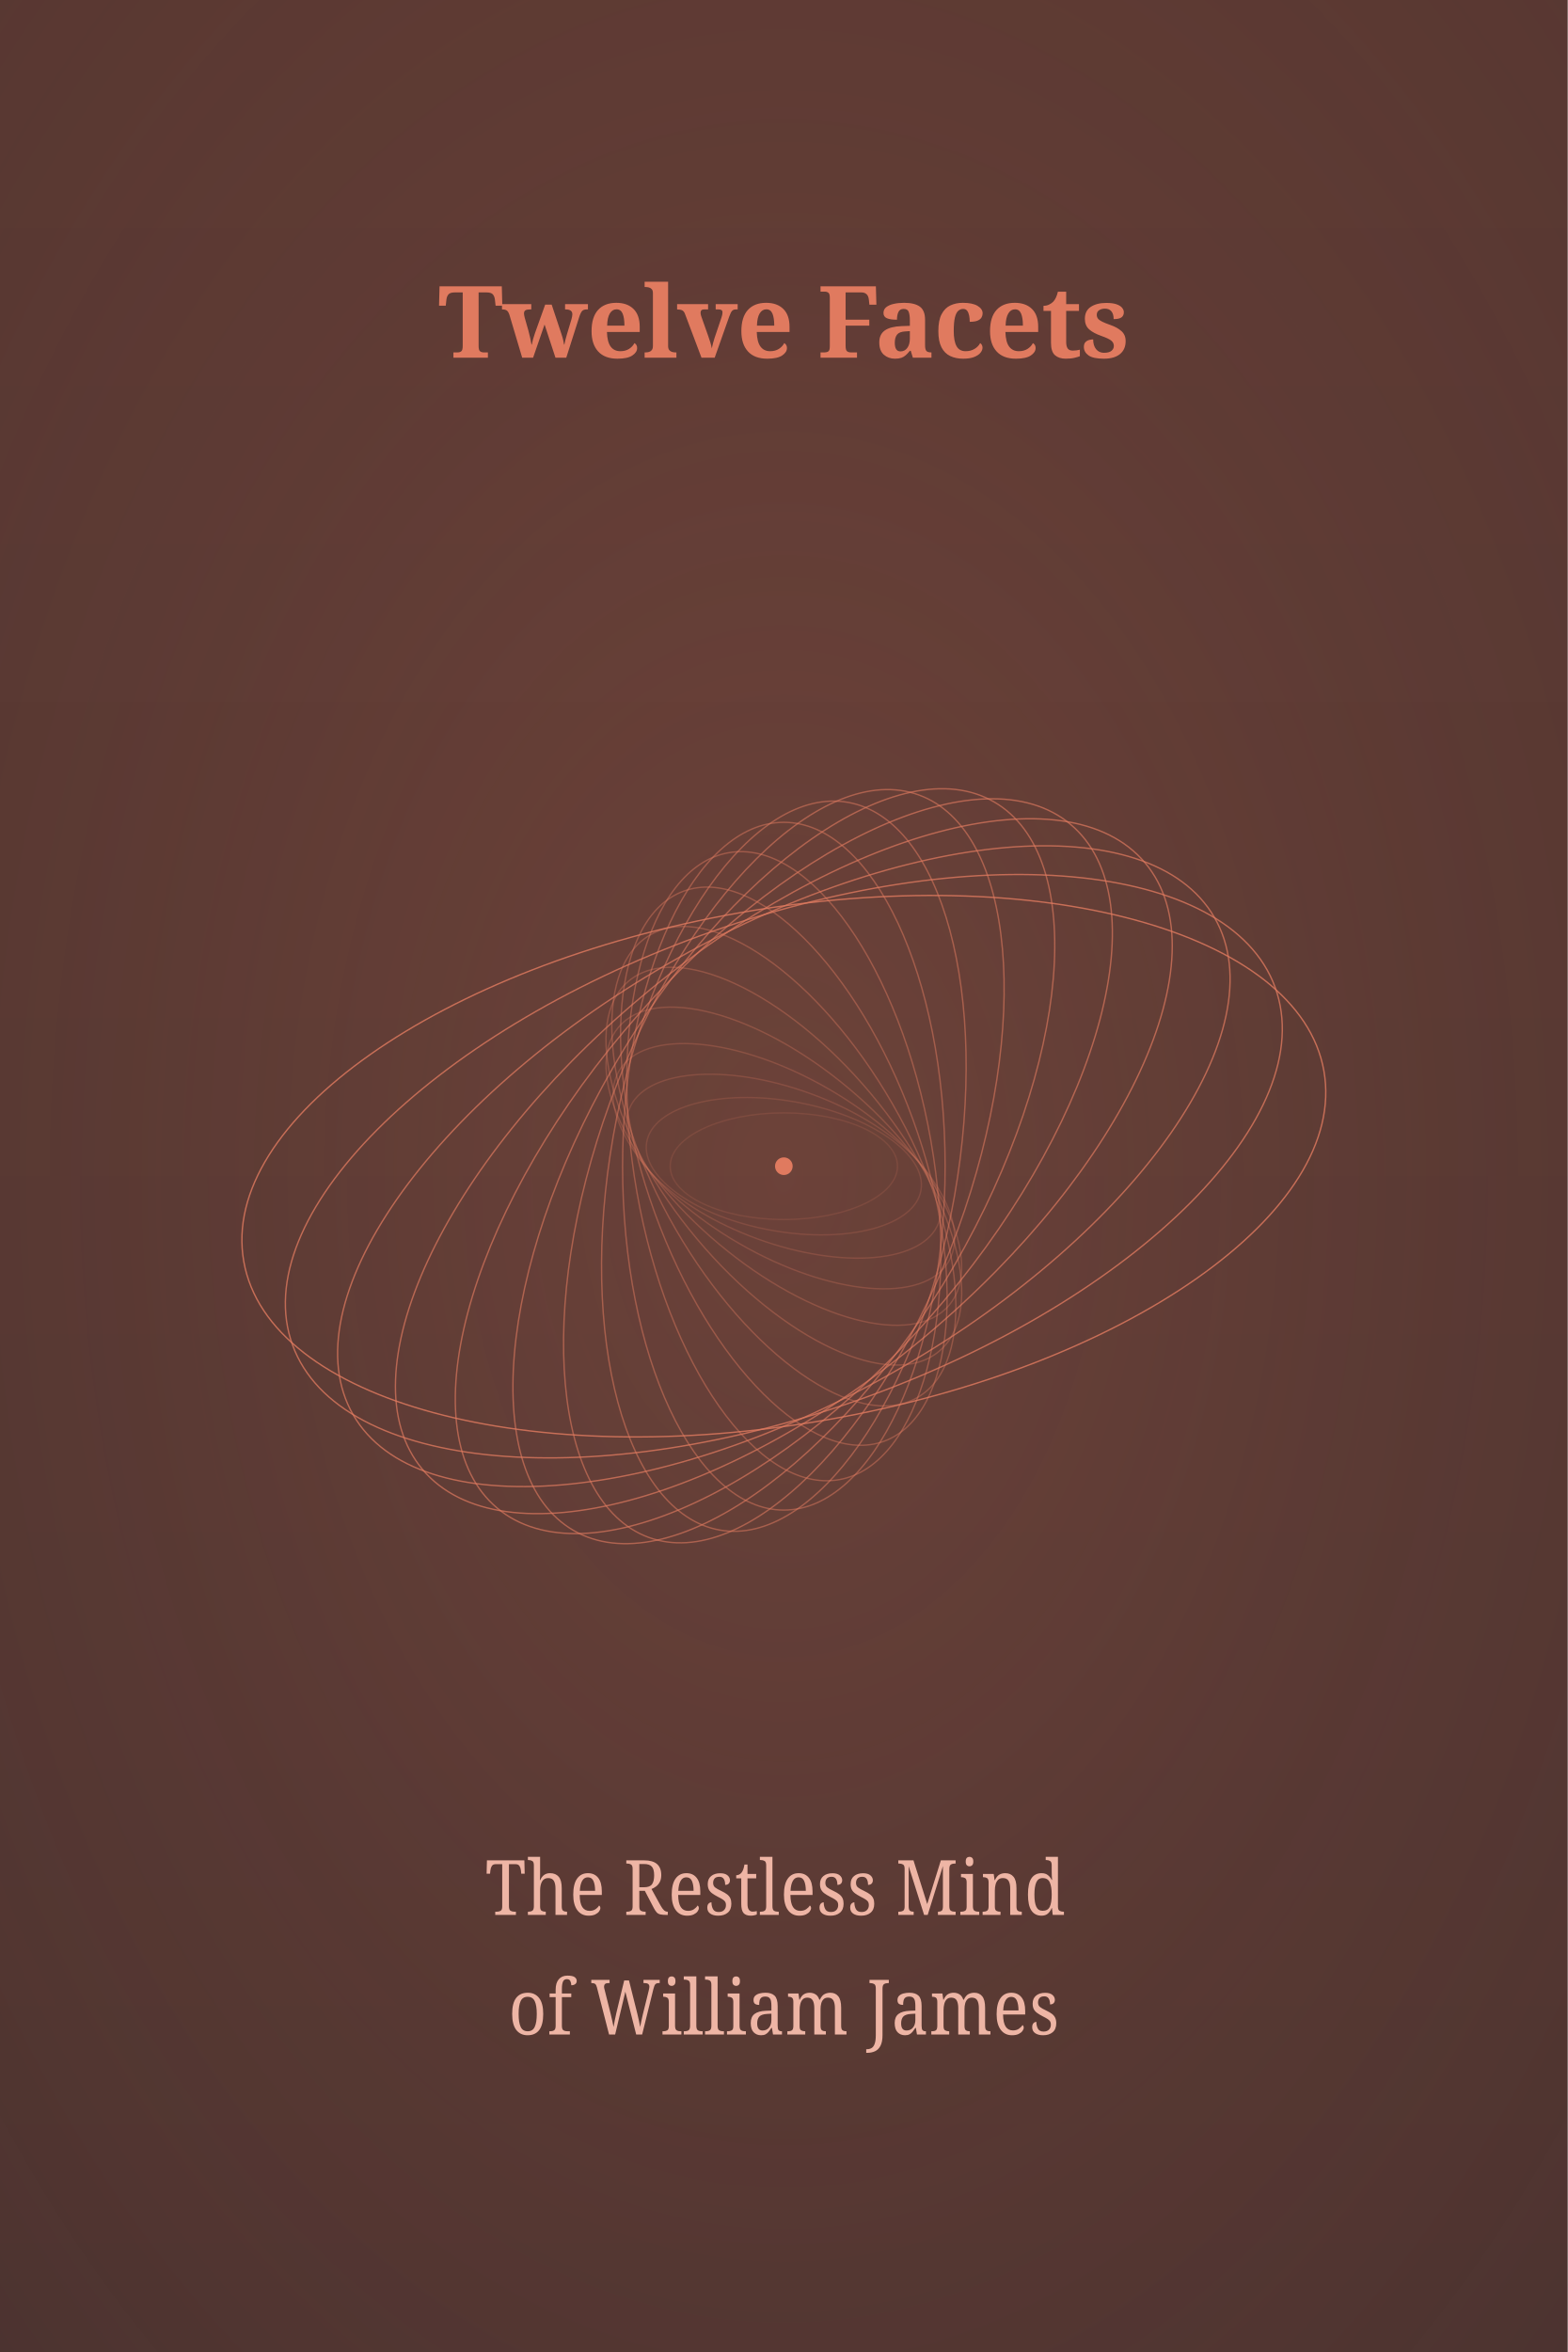
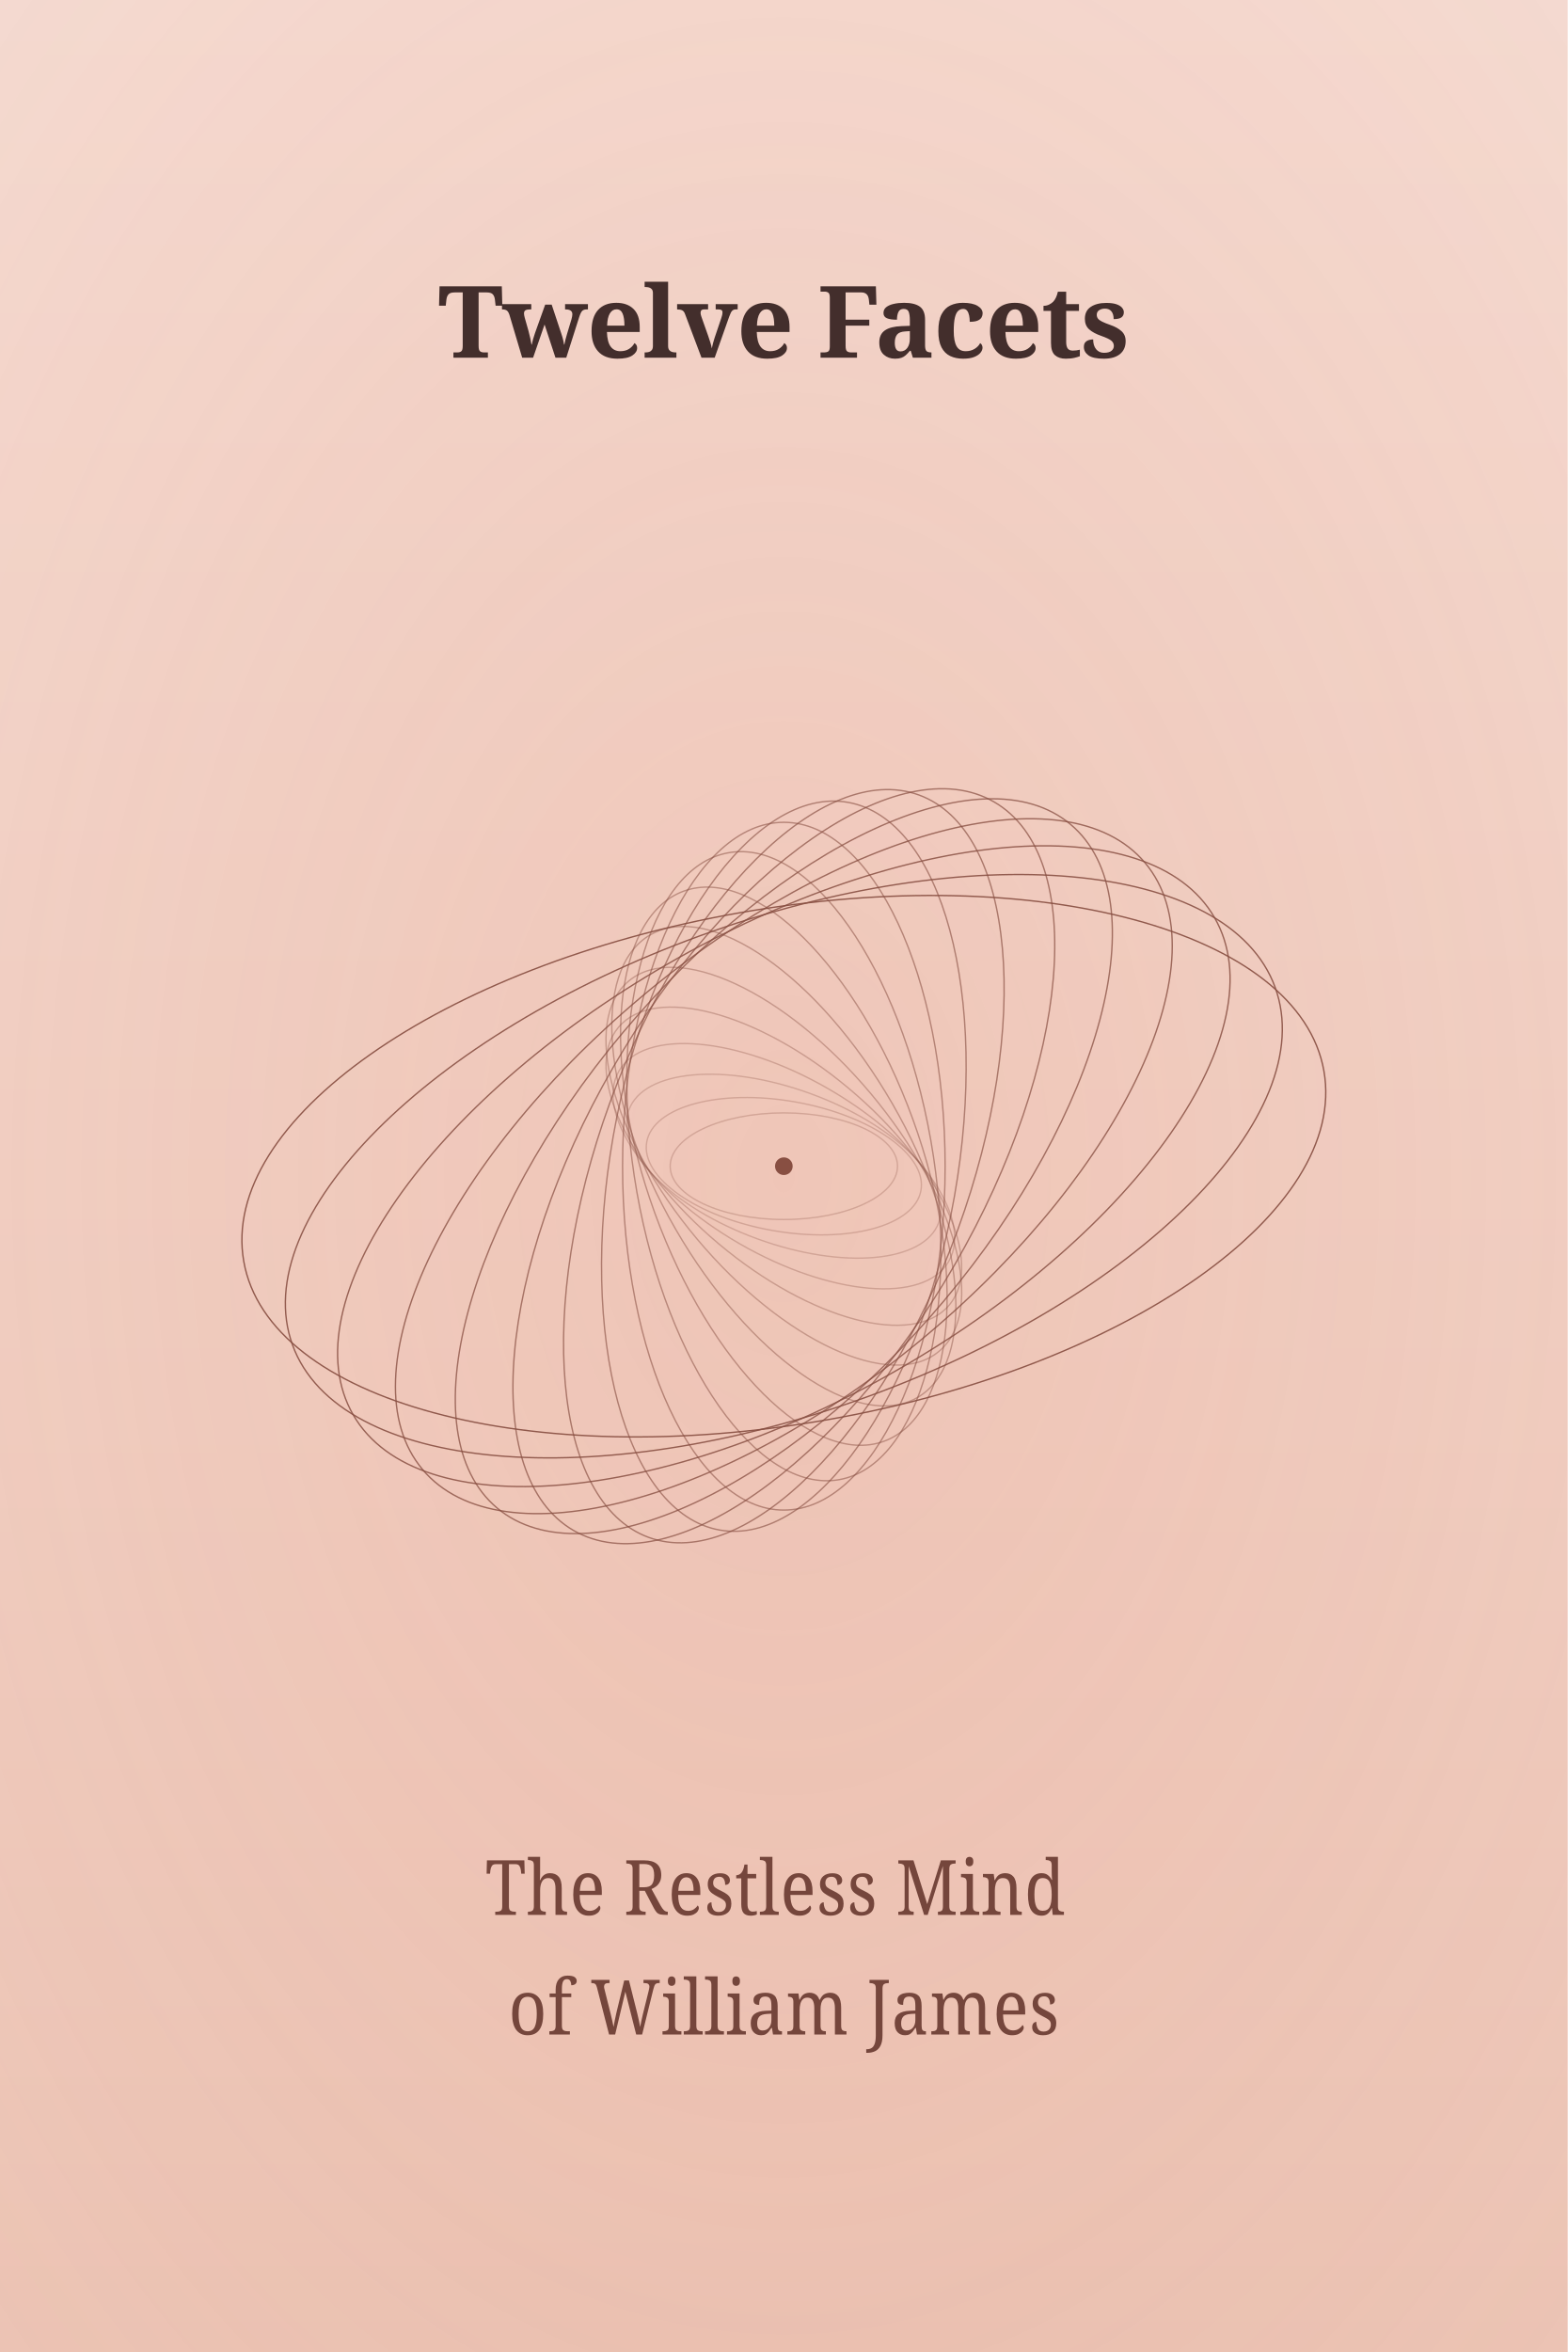
<svg xmlns="http://www.w3.org/2000/svg" viewBox="0 0 1600 2400" width="100%" height="100%">
  <defs>
    <linearGradient id="bg-flights-and-perches" x1="0%" y1="0%" x2="0%" y2="100%">
-       <stop offset="0%" stop-color="#4b312d" />
-       <stop offset="60%" stop-color="#422e2c" />
-       <stop offset="100%" stop-color="#3e2c2b" />
+       <stop offset="0%" stop-color="#f5ddd4" />
+       <stop offset="60%" stop-color="#f1d2c6" />
+       <stop offset="100%" stop-color="#ecc6b7" />
    </linearGradient>
    <radialGradient id="halo-flights-and-perches" cx="50%" cy="50%" r="75%">
-       <stop offset="0%" stop-color="#e07a5f" stop-opacity="0.26" />
-       <stop offset="55%" stop-color="#e07a5f" stop-opacity="0.15" />
-       <stop offset="100%" stop-color="#e07a5f" stop-opacity="0.08" />
+       <stop offset="0%" stop-color="#e07a5f" stop-opacity="0.16" />
+       <stop offset="55%" stop-color="#e07a5f" stop-opacity="0.09" />
+       <stop offset="100%" stop-color="#e07a5f" stop-opacity="0.03" />
    </radialGradient>
  </defs>
  <rect width="1600" height="2400" fill="url(#bg-flights-and-perches)" />
  <rect width="1600" height="2400" fill="url(#halo-flights-and-perches)" />
  <g text-anchor="middle">
-     <text x="800" y="365" font-family="'Literata', Georgia, serif" font-size="102" font-weight="700" letter-spacing="-0.01em" fill="#e07a5f">Twelve Facets</text>
+     <text x="800" y="365" font-family="'Literata', Georgia, serif" font-size="102" font-weight="700" letter-spacing="-0.01em" fill="#432e2c">Twelve Facets</text>
  </g>
  <g class="emblem-harmonic" transform="translate(0, -210)">
-     <ellipse cx="800" cy="1400" rx="116.0" ry="54.4" transform="rotate(0 800 1400)" stroke="#e07a5f" stroke-width="1.4" fill="none" opacity="0.16" />
-     <ellipse cx="800" cy="1400" rx="142.1" ry="66.6" transform="rotate(10 800 1400)" stroke="#e07a5f" stroke-width="1.4" fill="none" opacity="0.20" />
-     <ellipse cx="800" cy="1400" rx="168.2" ry="78.9" transform="rotate(20 800 1400)" stroke="#e07a5f" stroke-width="1.4" fill="none" opacity="0.24" />
-     <ellipse cx="800" cy="1400" rx="194.3" ry="91.1" transform="rotate(30 800 1400)" stroke="#e07a5f" stroke-width="1.4" fill="none" opacity="0.27" />
-     <ellipse cx="800" cy="1400" rx="220.4" ry="103.4" transform="rotate(40 800 1400)" stroke="#e07a5f" stroke-width="1.4" fill="none" opacity="0.31" />
-     <ellipse cx="800" cy="1400" rx="246.5" ry="115.6" transform="rotate(50 800 1400)" stroke="#e07a5f" stroke-width="1.4" fill="none" opacity="0.35" />
-     <ellipse cx="800" cy="1400" rx="272.6" ry="127.8" transform="rotate(60 800 1400)" stroke="#e07a5f" stroke-width="1.4" fill="none" opacity="0.39" />
-     <ellipse cx="800" cy="1400" rx="298.7" ry="140.1" transform="rotate(70 800 1400)" stroke="#e07a5f" stroke-width="1.4" fill="none" opacity="0.43" />
-     <ellipse cx="800" cy="1400" rx="324.8" ry="152.3" transform="rotate(80 800 1400)" stroke="#e07a5f" stroke-width="1.4" fill="none" opacity="0.46" />
-     <ellipse cx="800" cy="1400" rx="350.9" ry="164.6" transform="rotate(90 800 1400)" stroke="#e07a5f" stroke-width="1.4" fill="none" opacity="0.50" />
-     <ellipse cx="800" cy="1400" rx="377.0" ry="176.8" transform="rotate(100 800 1400)" stroke="#e07a5f" stroke-width="1.4" fill="none" opacity="0.54" />
-     <ellipse cx="800" cy="1400" rx="403.1" ry="189.0" transform="rotate(110 800 1400)" stroke="#e07a5f" stroke-width="1.4" fill="none" opacity="0.58" />
-     <ellipse cx="800" cy="1400" rx="429.2" ry="201.3" transform="rotate(120 800 1400)" stroke="#e07a5f" stroke-width="1.4" fill="none" opacity="0.62" />
-     <ellipse cx="800" cy="1400" rx="455.3" ry="213.5" transform="rotate(130 800 1400)" stroke="#e07a5f" stroke-width="1.4" fill="none" opacity="0.65" />
-     <ellipse cx="800" cy="1400" rx="481.4" ry="225.8" transform="rotate(140 800 1400)" stroke="#e07a5f" stroke-width="1.4" fill="none" opacity="0.69" />
-     <ellipse cx="800" cy="1400" rx="507.5" ry="238.0" transform="rotate(150 800 1400)" stroke="#e07a5f" stroke-width="1.4" fill="none" opacity="0.73" />
-     <ellipse cx="800" cy="1400" rx="533.6" ry="250.2" transform="rotate(160 800 1400)" stroke="#e07a5f" stroke-width="1.4" fill="none" opacity="0.77" />
-     <ellipse cx="800" cy="1400" rx="559.7" ry="262.5" transform="rotate(170 800 1400)" stroke="#e07a5f" stroke-width="1.4" fill="none" opacity="0.81" />
-     <circle cx="800" cy="1400" r="9" fill="#e07a5f" />
+     <ellipse cx="800" cy="1400" rx="116.0" ry="54.4" transform="rotate(0 800 1400)" stroke="#884f42" stroke-width="1.4" fill="none" opacity="0.28" />
+     <ellipse cx="800" cy="1400" rx="142.1" ry="66.6" transform="rotate(10 800 1400)" stroke="#884f42" stroke-width="1.4" fill="none" opacity="0.28" />
+     <ellipse cx="800" cy="1400" rx="168.2" ry="78.9" transform="rotate(20 800 1400)" stroke="#884f42" stroke-width="1.4" fill="none" opacity="0.28" />
+     <ellipse cx="800" cy="1400" rx="194.3" ry="91.1" transform="rotate(30 800 1400)" stroke="#884f42" stroke-width="1.4" fill="none" opacity="0.31" />
+     <ellipse cx="800" cy="1400" rx="220.4" ry="103.4" transform="rotate(40 800 1400)" stroke="#884f42" stroke-width="1.4" fill="none" opacity="0.36" />
+     <ellipse cx="800" cy="1400" rx="246.5" ry="115.6" transform="rotate(50 800 1400)" stroke="#884f42" stroke-width="1.4" fill="none" opacity="0.40" />
+     <ellipse cx="800" cy="1400" rx="272.6" ry="127.8" transform="rotate(60 800 1400)" stroke="#884f42" stroke-width="1.4" fill="none" opacity="0.45" />
+     <ellipse cx="800" cy="1400" rx="298.7" ry="140.1" transform="rotate(70 800 1400)" stroke="#884f42" stroke-width="1.4" fill="none" opacity="0.49" />
+     <ellipse cx="800" cy="1400" rx="324.8" ry="152.3" transform="rotate(80 800 1400)" stroke="#884f42" stroke-width="1.4" fill="none" opacity="0.53" />
+     <ellipse cx="800" cy="1400" rx="350.9" ry="164.6" transform="rotate(90 800 1400)" stroke="#884f42" stroke-width="1.4" fill="none" opacity="0.57" />
+     <ellipse cx="800" cy="1400" rx="377.0" ry="176.8" transform="rotate(100 800 1400)" stroke="#884f42" stroke-width="1.4" fill="none" opacity="0.62" />
+     <ellipse cx="800" cy="1400" rx="403.1" ry="189.0" transform="rotate(110 800 1400)" stroke="#884f42" stroke-width="1.4" fill="none" opacity="0.67" />
+     <ellipse cx="800" cy="1400" rx="429.2" ry="201.3" transform="rotate(120 800 1400)" stroke="#884f42" stroke-width="1.4" fill="none" opacity="0.71" />
+     <ellipse cx="800" cy="1400" rx="455.3" ry="213.5" transform="rotate(130 800 1400)" stroke="#884f42" stroke-width="1.4" fill="none" opacity="0.75" />
+     <ellipse cx="800" cy="1400" rx="481.4" ry="225.8" transform="rotate(140 800 1400)" stroke="#884f42" stroke-width="1.4" fill="none" opacity="0.79" />
+     <ellipse cx="800" cy="1400" rx="507.5" ry="238.0" transform="rotate(150 800 1400)" stroke="#884f42" stroke-width="1.4" fill="none" opacity="0.84" />
+     <ellipse cx="800" cy="1400" rx="533.6" ry="250.2" transform="rotate(160 800 1400)" stroke="#884f42" stroke-width="1.4" fill="none" opacity="0.89" />
+     <ellipse cx="800" cy="1400" rx="559.7" ry="262.5" transform="rotate(170 800 1400)" stroke="#884f42" stroke-width="1.4" fill="none" opacity="0.92" />
+     <circle cx="800" cy="1400" r="9" fill="#884f42" />
  </g>
  <g text-anchor="middle" transform="translate(800, 0) scale(0.87, 1) translate(-800, 0)">
-     <text x="800" y="1954" font-family="'Literata', Georgia, serif" font-size="78" font-weight="300" letter-spacing="0.01em" fill="#eeb5a5">
+     <text x="800" y="1954" font-family="'Literata', Georgia, serif" font-size="78" font-weight="400" letter-spacing="0.01em" fill="#75463c">
      <tspan x="800" dy="0">The Restless Mind</tspan>
      <tspan x="800" dy="122">of William James</tspan>
    </text>
  </g>
</svg>
